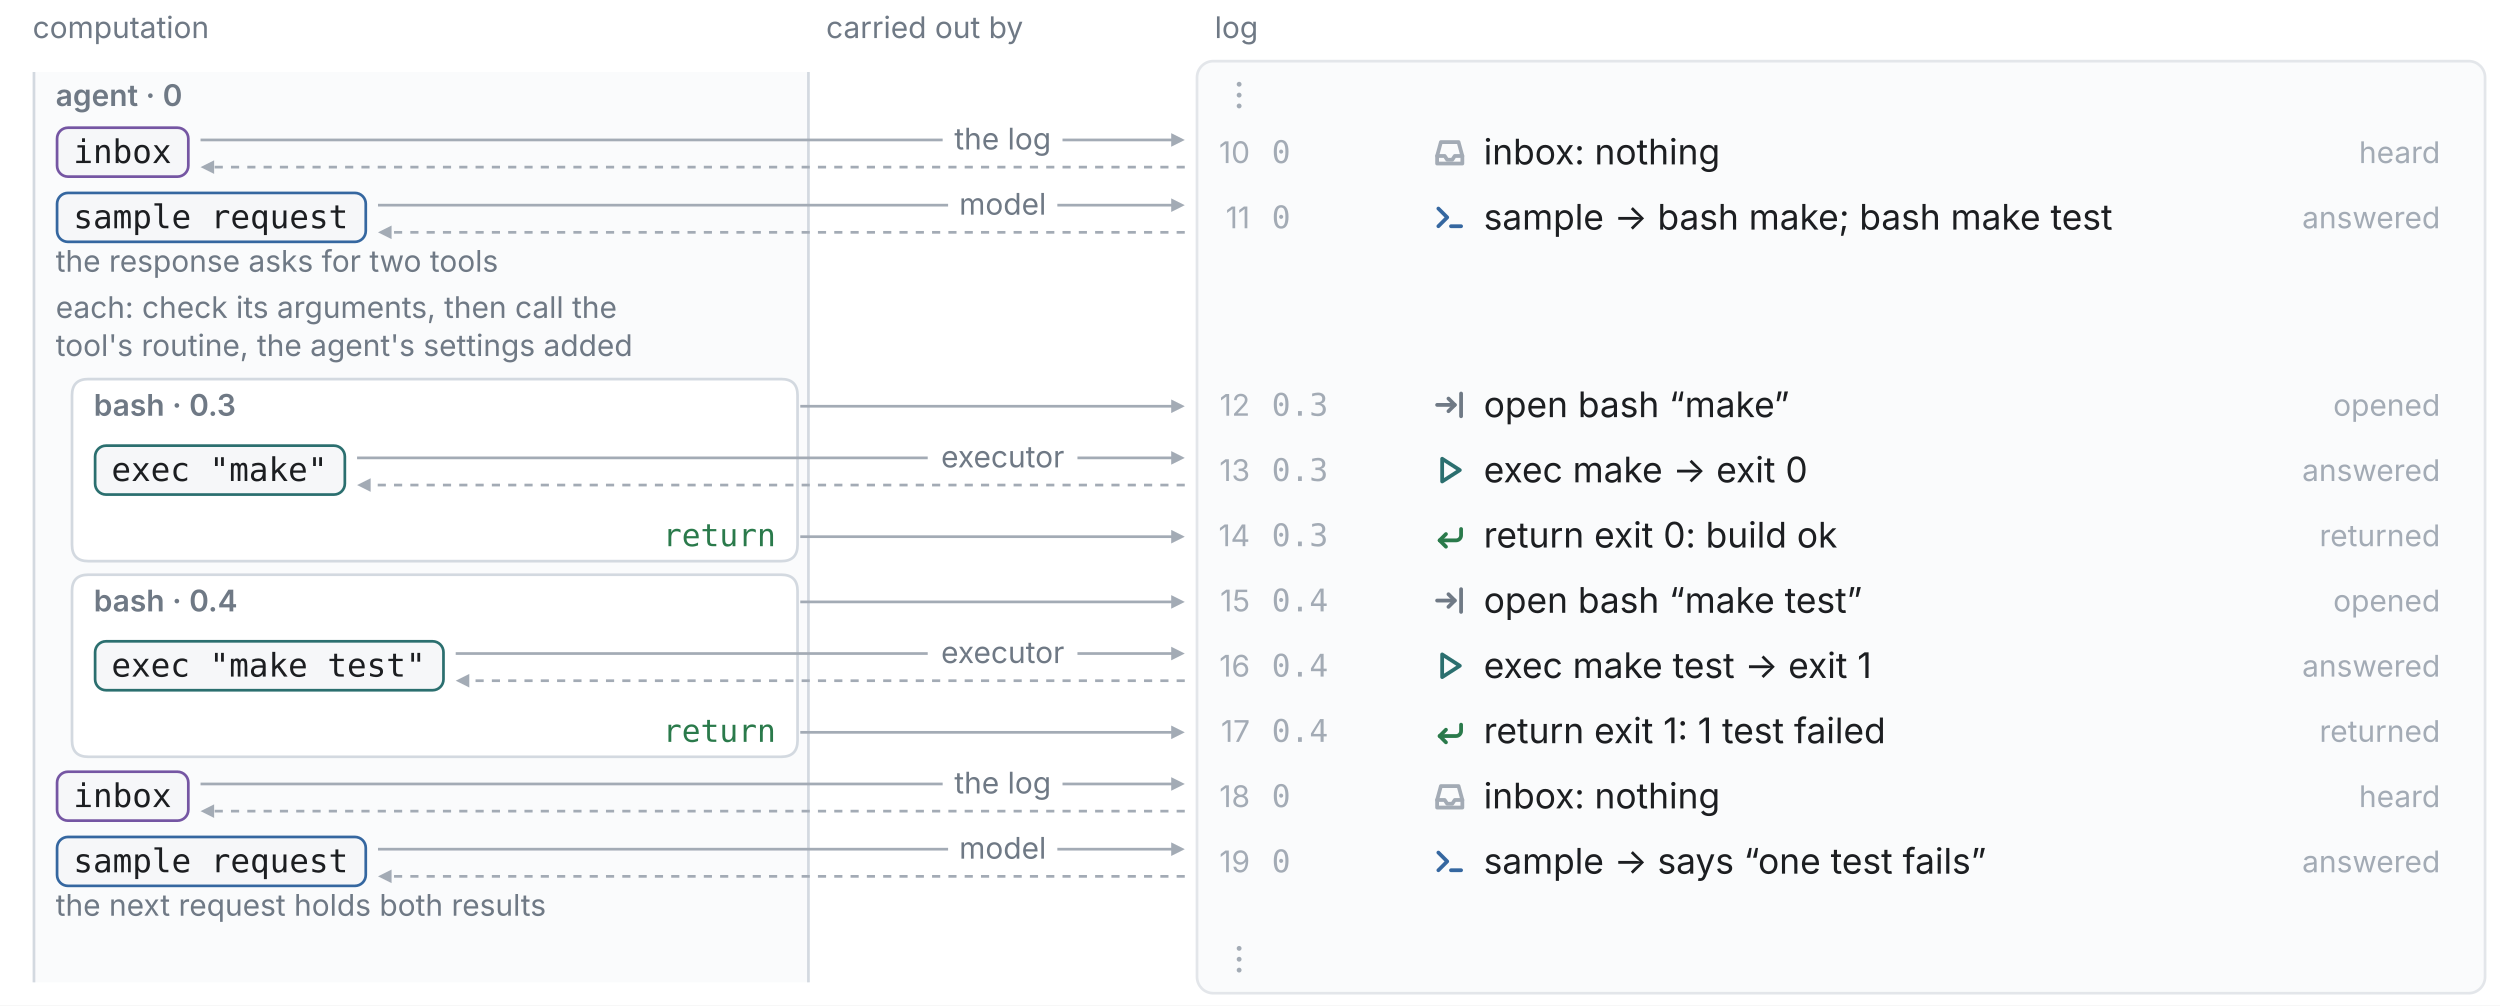
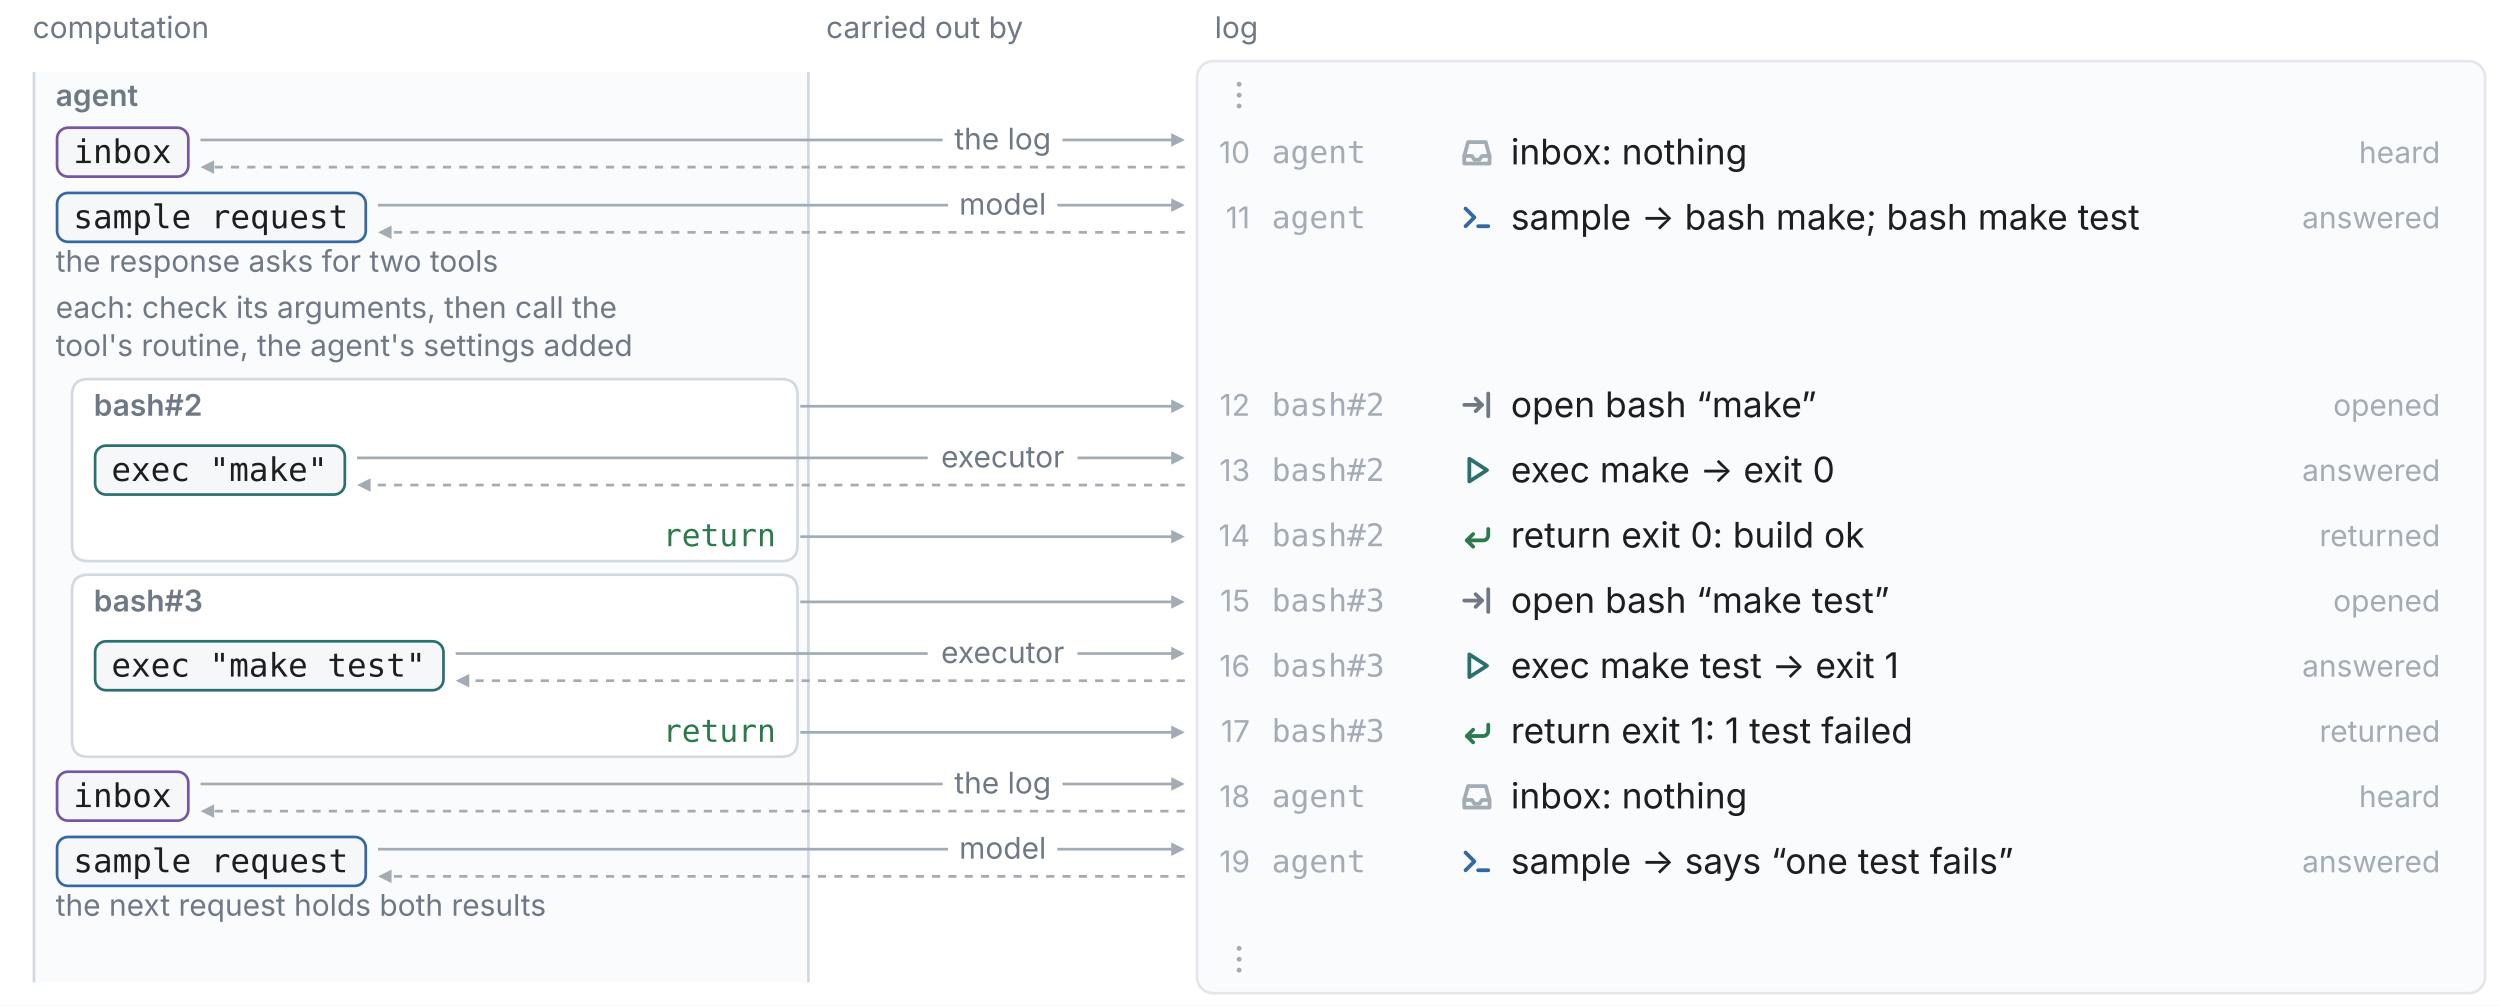
<svg xmlns="http://www.w3.org/2000/svg" viewBox="0 0 920 370" width="920" height="370">
  <style>text{font-family:-apple-system, BlinkMacSystemFont, 'Segoe UI', system-ui, sans-serif;font-size:13px;fill:#1c1e21}.m{font-family:ui-monospace, SFMono-Regular, Menlo, Consolas, monospace}.s{font-size:11px;fill:#6f7985}.f{font-size:11px;fill:#a3abb5}.b{font-weight:600}.n{font-variant-numeric:tabular-nums}.fr{font-family:ui-monospace, SFMono-Regular, Menlo, Consolas, monospace;font-size:11.5px;fill:#a3abb5}.ch{font-family:ui-monospace, SFMono-Regular, Menlo, Consolas, monospace;font-size:12px}.e{font-family:ui-monospace, SFMono-Regular, Menlo, Consolas, monospace;font-size:11.5px}.a{stroke:#a3abb5;fill:none}.d{stroke-dasharray:3 3}.bx{stroke:#d3d9e0;fill:none}</style>
  <rect width="920" height="370" fill="#fff" />
  <text x="12" y="14" class="s">computation</text>
  <text x="304" y="14" class="s">carried out by</text>
  <text x="447" y="14" class="s">log</text>
  <rect x="440.5" y="22.5" width="474" height="343" rx="6" fill="#fafbfc" stroke="#e3e6ea" />
  <path fill="#fafbfc" d="M12.5,361.5V26.5H297.5V361.5H12.5Z" />
  <path class="bx" d="M12.5,361.5V26.5M297.5,26.5V361.5" />
  <path fill="#fff" d="M26.5,200.5V145.5Q26.5,139.5 32.5,139.5H287.5Q293.5,139.5 293.5,145.5V200.5Q293.5,206.5 287.5,206.5H32.5Q26.5,206.5 26.5,200.5Z" />
  <path class="bx" d="M26.5,200.5V145.5Q26.5,139.5 32.5,139.5H287.5Q293.5,139.5 293.5,145.5V200.5Q293.5,206.5 287.5,206.5H32.5Q26.5,206.5 26.5,200.5" />
  <path fill="#fff" d="M26.5,272.5V217.5Q26.5,211.5 32.5,211.5H287.5Q293.5,211.5 293.5,217.5V272.5Q293.5,278.5 287.5,278.5H32.5Q26.5,278.5 26.5,272.5Z" />
  <path class="bx" d="M26.5,272.5V217.5Q26.5,211.5 32.5,211.5H287.5Q293.5,211.5 293.5,217.5V272.5Q293.5,278.5 287.5,278.5H32.5Q26.5,278.5 26.5,272.5" />
-   <text x="20.5" y="39" class="s b">agent · 0</text>
+   <text x="20.5" y="39" class="s b">agent</text>
  <circle cx="456" cy="31" r="0.9" fill="#a3abb5" />
  <circle cx="456" cy="35" r="0.9" fill="#a3abb5" />
  <circle cx="456" cy="39" r="0.9" fill="#a3abb5" />
  <text x="460" y="60" class="f n" text-anchor="end">10</text>
-   <text x="468" y="60" class="fr">0</text>
-   <g transform="translate(527,49.5) scale(0.9286)" stroke="#a3abb5" fill="#a3abb5" stroke-width="1.5" stroke-linecap="round" stroke-linejoin="round">
+   <text x="468" y="60" class="fr">agent</text>
+   <g transform="translate(537,49.5) scale(0.9286)" stroke="#a3abb5" fill="#a3abb5" stroke-width="1.5" stroke-linecap="round" stroke-linejoin="round">
    <path d="M2 8.5h3l1 1.5h2l1-1.5h3" fill="none" />
    <path d="M2 8.5L3.5 3h7L12 8.5v3H2z" fill="none" />
  </g>
-   <text x="546" y="60.5">inbox: nothing</text>
+   <text x="556" y="60.5">inbox: nothing</text>
  <text x="898" y="60" class="f" text-anchor="end">heard</text>
  <rect x="21.0" y="47.0" width="48.3" height="18" rx="4" fill="#f6f7f9" stroke="#7556a3" />
  <text x="27" y="60" class="ch">inbox</text>
  <path class="a" d="M73.8,51.5H432" />
  <path fill="#a3abb5" d="M436,51.5l-5,-2.5v5z" />
  <rect x="346.9" y="45.0" width="44.1" height="13" fill="#fff" />
  <text x="369" y="55" class="s" text-anchor="middle">the log</text>
  <path class="a d" d="M436,61.5H77.8" />
  <path fill="#a3abb5" d="M73.8,61.5l5,-2.5v5z" />
  <text x="460" y="84" class="f n" text-anchor="end">11</text>
-   <text x="468" y="84" class="fr">0</text>
-   <g transform="translate(527,73.5) scale(0.9286)" stroke="#3567a0" fill="#3567a0" stroke-width="1.5" stroke-linecap="round" stroke-linejoin="round">
+   <text x="468" y="84" class="fr">agent</text>
+   <g transform="translate(537,73.5) scale(0.9286)" stroke="#3567a0" fill="#3567a0" stroke-width="1.5" stroke-linecap="round" stroke-linejoin="round">
    <path d="M2.5 3.5L6 7l-3.5 3.5" fill="none" />
    <path d="M7.5 10.5h4" fill="none" />
  </g>
-   <text x="546" y="84.5">sample → bash make; bash make test</text>
+   <text x="556" y="84.5">sample → bash make; bash make test</text>
  <text x="898" y="84" class="f" text-anchor="end">answered</text>
  <rect x="21.0" y="71.0" width="113.6" height="18" rx="4" fill="#f6f7f9" stroke="#3567a0" />
  <text x="27" y="84" class="ch">sample request</text>
  <path class="a" d="M139.1,75.5H432" />
  <path fill="#a3abb5" d="M436,75.5l-5,-2.5v5z" />
  <rect x="348.9" y="69.0" width="40.2" height="13" fill="#fff" />
  <text x="369" y="79" class="s" text-anchor="middle">model</text>
  <path class="a d" d="M436,85.5H143.1" />
  <path fill="#a3abb5" d="M139.1,85.5l5,-2.5v5z" />
  <text x="20.5" y="100" class="s">the response asks for two tools</text>
  <text x="20.5" y="117" class="s">each: check its arguments, then call the</text>
  <text x="20.5" y="131" class="s">tool's routine, the agent's settings added</text>
  <text x="460" y="153" class="f n" text-anchor="end">12</text>
-   <text x="468" y="153" class="fr">0.3</text>
-   <g transform="translate(527,142.5) scale(0.9286)" stroke="#6f7985" fill="#6f7985" stroke-width="1.5" stroke-linecap="round" stroke-linejoin="round">
+   <text x="468" y="153" class="fr">bash#2</text>
+   <g transform="translate(537,142.5) scale(0.9286)" stroke="#6f7985" fill="#6f7985" stroke-width="1.5" stroke-linecap="round" stroke-linejoin="round">
    <path d="M2 7h7" fill="none" />
    <path d="M6.5 4.5L9 7l-2.5 2.5" fill="none" />
    <path d="M11.5 2.5v9" fill="none" />
  </g>
-   <text x="546" y="153.5">open bash “make”</text>
+   <text x="556" y="153.5">open bash “make”</text>
  <text x="898" y="153" class="f" text-anchor="end">opened</text>
-   <text x="34.5" y="153" class="s b">bash · 0.3</text>
+   <text x="34.5" y="153" class="s b">bash#2</text>
  <path class="a" d="M294.5,149.5H432" />
  <path fill="#a3abb5" d="M436,149.5l-5,-2.5v5z" />
  <text x="460" y="177" class="f n" text-anchor="end">13</text>
-   <text x="468" y="177" class="fr">0.3</text>
-   <g transform="translate(527,166.5) scale(0.9286)" stroke="#2b6f6f" fill="#2b6f6f" stroke-width="1.5" stroke-linecap="round" stroke-linejoin="round">
+   <text x="468" y="177" class="fr">bash#2</text>
+   <g transform="translate(537,166.5) scale(0.9286)" stroke="#2b6f6f" fill="#2b6f6f" stroke-width="1.5" stroke-linecap="round" stroke-linejoin="round">
    <path d="M4 2.5l7 4.5-7 4.5z" fill="none" />
  </g>
-   <text x="546" y="177.5">exec make → exit 0</text>
+   <text x="556" y="177.5">exec make → exit 0</text>
  <text x="898" y="177" class="f" text-anchor="end">answered</text>
  <rect x="35.0" y="164.0" width="91.9" height="18" rx="4" fill="#f6f7f9" stroke="#2b6f6f" />
  <text x="41" y="177" class="ch">exec "make"</text>
  <path class="a" d="M131.4,168.5H432" />
  <path fill="#a3abb5" d="M436,168.5l-5,-2.5v5z" />
  <rect x="341.4" y="162.0" width="55.1" height="13" fill="#fff" />
  <text x="369" y="172" class="s" text-anchor="middle">executor</text>
  <path class="a d" d="M436,178.5H135.4" />
  <path fill="#a3abb5" d="M131.4,178.5l5,-2.5v5z" />
  <text x="460" y="201" class="f n" text-anchor="end">14</text>
-   <text x="468" y="201" class="fr">0.3</text>
-   <g transform="translate(527,190.5) scale(0.9286)" stroke="#2a7a4b" fill="#2a7a4b" stroke-width="1.5" stroke-linecap="round" stroke-linejoin="round">
+   <text x="468" y="201" class="fr">bash#2</text>
+   <g transform="translate(537,190.5) scale(0.9286)" stroke="#2a7a4b" fill="#2a7a4b" stroke-width="1.5" stroke-linecap="round" stroke-linejoin="round">
    <path d="M11.5 4.5v2.5a2 2 0 0 1-2 2H3" fill="none" />
    <path d="M5.5 6.5L3 9l2.5 2.5" fill="none" />
  </g>
-   <text x="546" y="201.5">return exit 0: build ok</text>
+   <text x="556" y="201.5">return exit 0: build ok</text>
  <text x="898" y="201" class="f" text-anchor="end">returned</text>
  <text x="285.5" y="201" class="e" style="fill:#2a7a4b" text-anchor="end">return</text>
  <path class="a" d="M294.5,197.5H432" />
  <path fill="#a3abb5" d="M436,197.5l-5,-2.5v5z" />
  <text x="460" y="225" class="f n" text-anchor="end">15</text>
-   <text x="468" y="225" class="fr">0.4</text>
-   <g transform="translate(527,214.5) scale(0.9286)" stroke="#6f7985" fill="#6f7985" stroke-width="1.5" stroke-linecap="round" stroke-linejoin="round">
+   <text x="468" y="225" class="fr">bash#3</text>
+   <g transform="translate(537,214.5) scale(0.9286)" stroke="#6f7985" fill="#6f7985" stroke-width="1.5" stroke-linecap="round" stroke-linejoin="round">
    <path d="M2 7h7" fill="none" />
    <path d="M6.5 4.5L9 7l-2.5 2.5" fill="none" />
    <path d="M11.5 2.5v9" fill="none" />
  </g>
-   <text x="546" y="225.5">open bash “make test”</text>
+   <text x="556" y="225.5">open bash “make test”</text>
  <text x="898" y="225" class="f" text-anchor="end">opened</text>
-   <text x="34.5" y="225" class="s b">bash · 0.4</text>
+   <text x="34.5" y="225" class="s b">bash#3</text>
  <path class="a" d="M294.5,221.5H432" />
  <path fill="#a3abb5" d="M436,221.5l-5,-2.5v5z" />
  <text x="460" y="249" class="f n" text-anchor="end">16</text>
-   <text x="468" y="249" class="fr">0.4</text>
-   <g transform="translate(527,238.5) scale(0.9286)" stroke="#2b6f6f" fill="#2b6f6f" stroke-width="1.5" stroke-linecap="round" stroke-linejoin="round">
+   <text x="468" y="249" class="fr">bash#3</text>
+   <g transform="translate(537,238.5) scale(0.9286)" stroke="#2b6f6f" fill="#2b6f6f" stroke-width="1.5" stroke-linecap="round" stroke-linejoin="round">
    <path d="M4 2.5l7 4.5-7 4.5z" fill="none" />
  </g>
-   <text x="546" y="249.5">exec make test → exit 1</text>
+   <text x="556" y="249.5">exec make test → exit 1</text>
  <text x="898" y="249" class="f" text-anchor="end">answered</text>
  <rect x="35.0" y="236.0" width="128.2" height="18" rx="4" fill="#f6f7f9" stroke="#2b6f6f" />
  <text x="41" y="249" class="ch">exec "make test"</text>
  <path class="a" d="M167.7,240.5H432" />
  <path fill="#a3abb5" d="M436,240.5l-5,-2.5v5z" />
  <rect x="341.4" y="234.0" width="55.1" height="13" fill="#fff" />
  <text x="369" y="244" class="s" text-anchor="middle">executor</text>
  <path class="a d" d="M436,250.5H171.7" />
  <path fill="#a3abb5" d="M167.7,250.5l5,-2.5v5z" />
  <text x="460" y="273" class="f n" text-anchor="end">17</text>
-   <text x="468" y="273" class="fr">0.4</text>
-   <g transform="translate(527,262.5) scale(0.9286)" stroke="#2a7a4b" fill="#2a7a4b" stroke-width="1.5" stroke-linecap="round" stroke-linejoin="round">
+   <text x="468" y="273" class="fr">bash#3</text>
+   <g transform="translate(537,262.5) scale(0.9286)" stroke="#2a7a4b" fill="#2a7a4b" stroke-width="1.5" stroke-linecap="round" stroke-linejoin="round">
    <path d="M11.5 4.5v2.5a2 2 0 0 1-2 2H3" fill="none" />
    <path d="M5.5 6.5L3 9l2.5 2.5" fill="none" />
  </g>
-   <text x="546" y="273.5">return exit 1: 1 test failed</text>
+   <text x="556" y="273.5">return exit 1: 1 test failed</text>
  <text x="898" y="273" class="f" text-anchor="end">returned</text>
  <text x="285.5" y="273" class="e" style="fill:#2a7a4b" text-anchor="end">return</text>
  <path class="a" d="M294.5,269.5H432" />
  <path fill="#a3abb5" d="M436,269.5l-5,-2.5v5z" />
  <text x="460" y="297" class="f n" text-anchor="end">18</text>
-   <text x="468" y="297" class="fr">0</text>
-   <g transform="translate(527,286.5) scale(0.9286)" stroke="#a3abb5" fill="#a3abb5" stroke-width="1.5" stroke-linecap="round" stroke-linejoin="round">
+   <text x="468" y="297" class="fr">agent</text>
+   <g transform="translate(537,286.5) scale(0.9286)" stroke="#a3abb5" fill="#a3abb5" stroke-width="1.5" stroke-linecap="round" stroke-linejoin="round">
    <path d="M2 8.5h3l1 1.5h2l1-1.5h3" fill="none" />
    <path d="M2 8.5L3.5 3h7L12 8.5v3H2z" fill="none" />
  </g>
-   <text x="546" y="297.5">inbox: nothing</text>
+   <text x="556" y="297.5">inbox: nothing</text>
  <text x="898" y="297" class="f" text-anchor="end">heard</text>
  <rect x="21.0" y="284.0" width="48.3" height="18" rx="4" fill="#f6f7f9" stroke="#7556a3" />
  <text x="27" y="297" class="ch">inbox</text>
  <path class="a" d="M73.8,288.5H432" />
  <path fill="#a3abb5" d="M436,288.5l-5,-2.5v5z" />
  <rect x="346.9" y="282.0" width="44.1" height="13" fill="#fff" />
  <text x="369" y="292" class="s" text-anchor="middle">the log</text>
  <path class="a d" d="M436,298.5H77.8" />
  <path fill="#a3abb5" d="M73.8,298.5l5,-2.5v5z" />
  <text x="460" y="321" class="f n" text-anchor="end">19</text>
-   <text x="468" y="321" class="fr">0</text>
-   <g transform="translate(527,310.5) scale(0.9286)" stroke="#3567a0" fill="#3567a0" stroke-width="1.5" stroke-linecap="round" stroke-linejoin="round">
+   <text x="468" y="321" class="fr">agent</text>
+   <g transform="translate(537,310.5) scale(0.9286)" stroke="#3567a0" fill="#3567a0" stroke-width="1.5" stroke-linecap="round" stroke-linejoin="round">
    <path d="M2.5 3.5L6 7l-3.5 3.5" fill="none" />
    <path d="M7.5 10.5h4" fill="none" />
  </g>
-   <text x="546" y="321.5">sample → says “one test fails”</text>
+   <text x="556" y="321.5">sample → says “one test fails”</text>
  <text x="898" y="321" class="f" text-anchor="end">answered</text>
  <rect x="21.0" y="308.0" width="113.6" height="18" rx="4" fill="#f6f7f9" stroke="#3567a0" />
  <text x="27" y="321" class="ch">sample request</text>
  <path class="a" d="M139.1,312.5H432" />
  <path fill="#a3abb5" d="M436,312.5l-5,-2.5v5z" />
  <rect x="348.9" y="306.0" width="40.2" height="13" fill="#fff" />
  <text x="369" y="316" class="s" text-anchor="middle">model</text>
  <path class="a d" d="M436,322.5H143.1" />
  <path fill="#a3abb5" d="M139.1,322.5l5,-2.5v5z" />
  <text x="20.5" y="337" class="s">the next request holds both results</text>
  <circle cx="456" cy="349" r="0.9" fill="#a3abb5" />
  <circle cx="456" cy="353" r="0.9" fill="#a3abb5" />
  <circle cx="456" cy="357" r="0.9" fill="#a3abb5" />
</svg>
